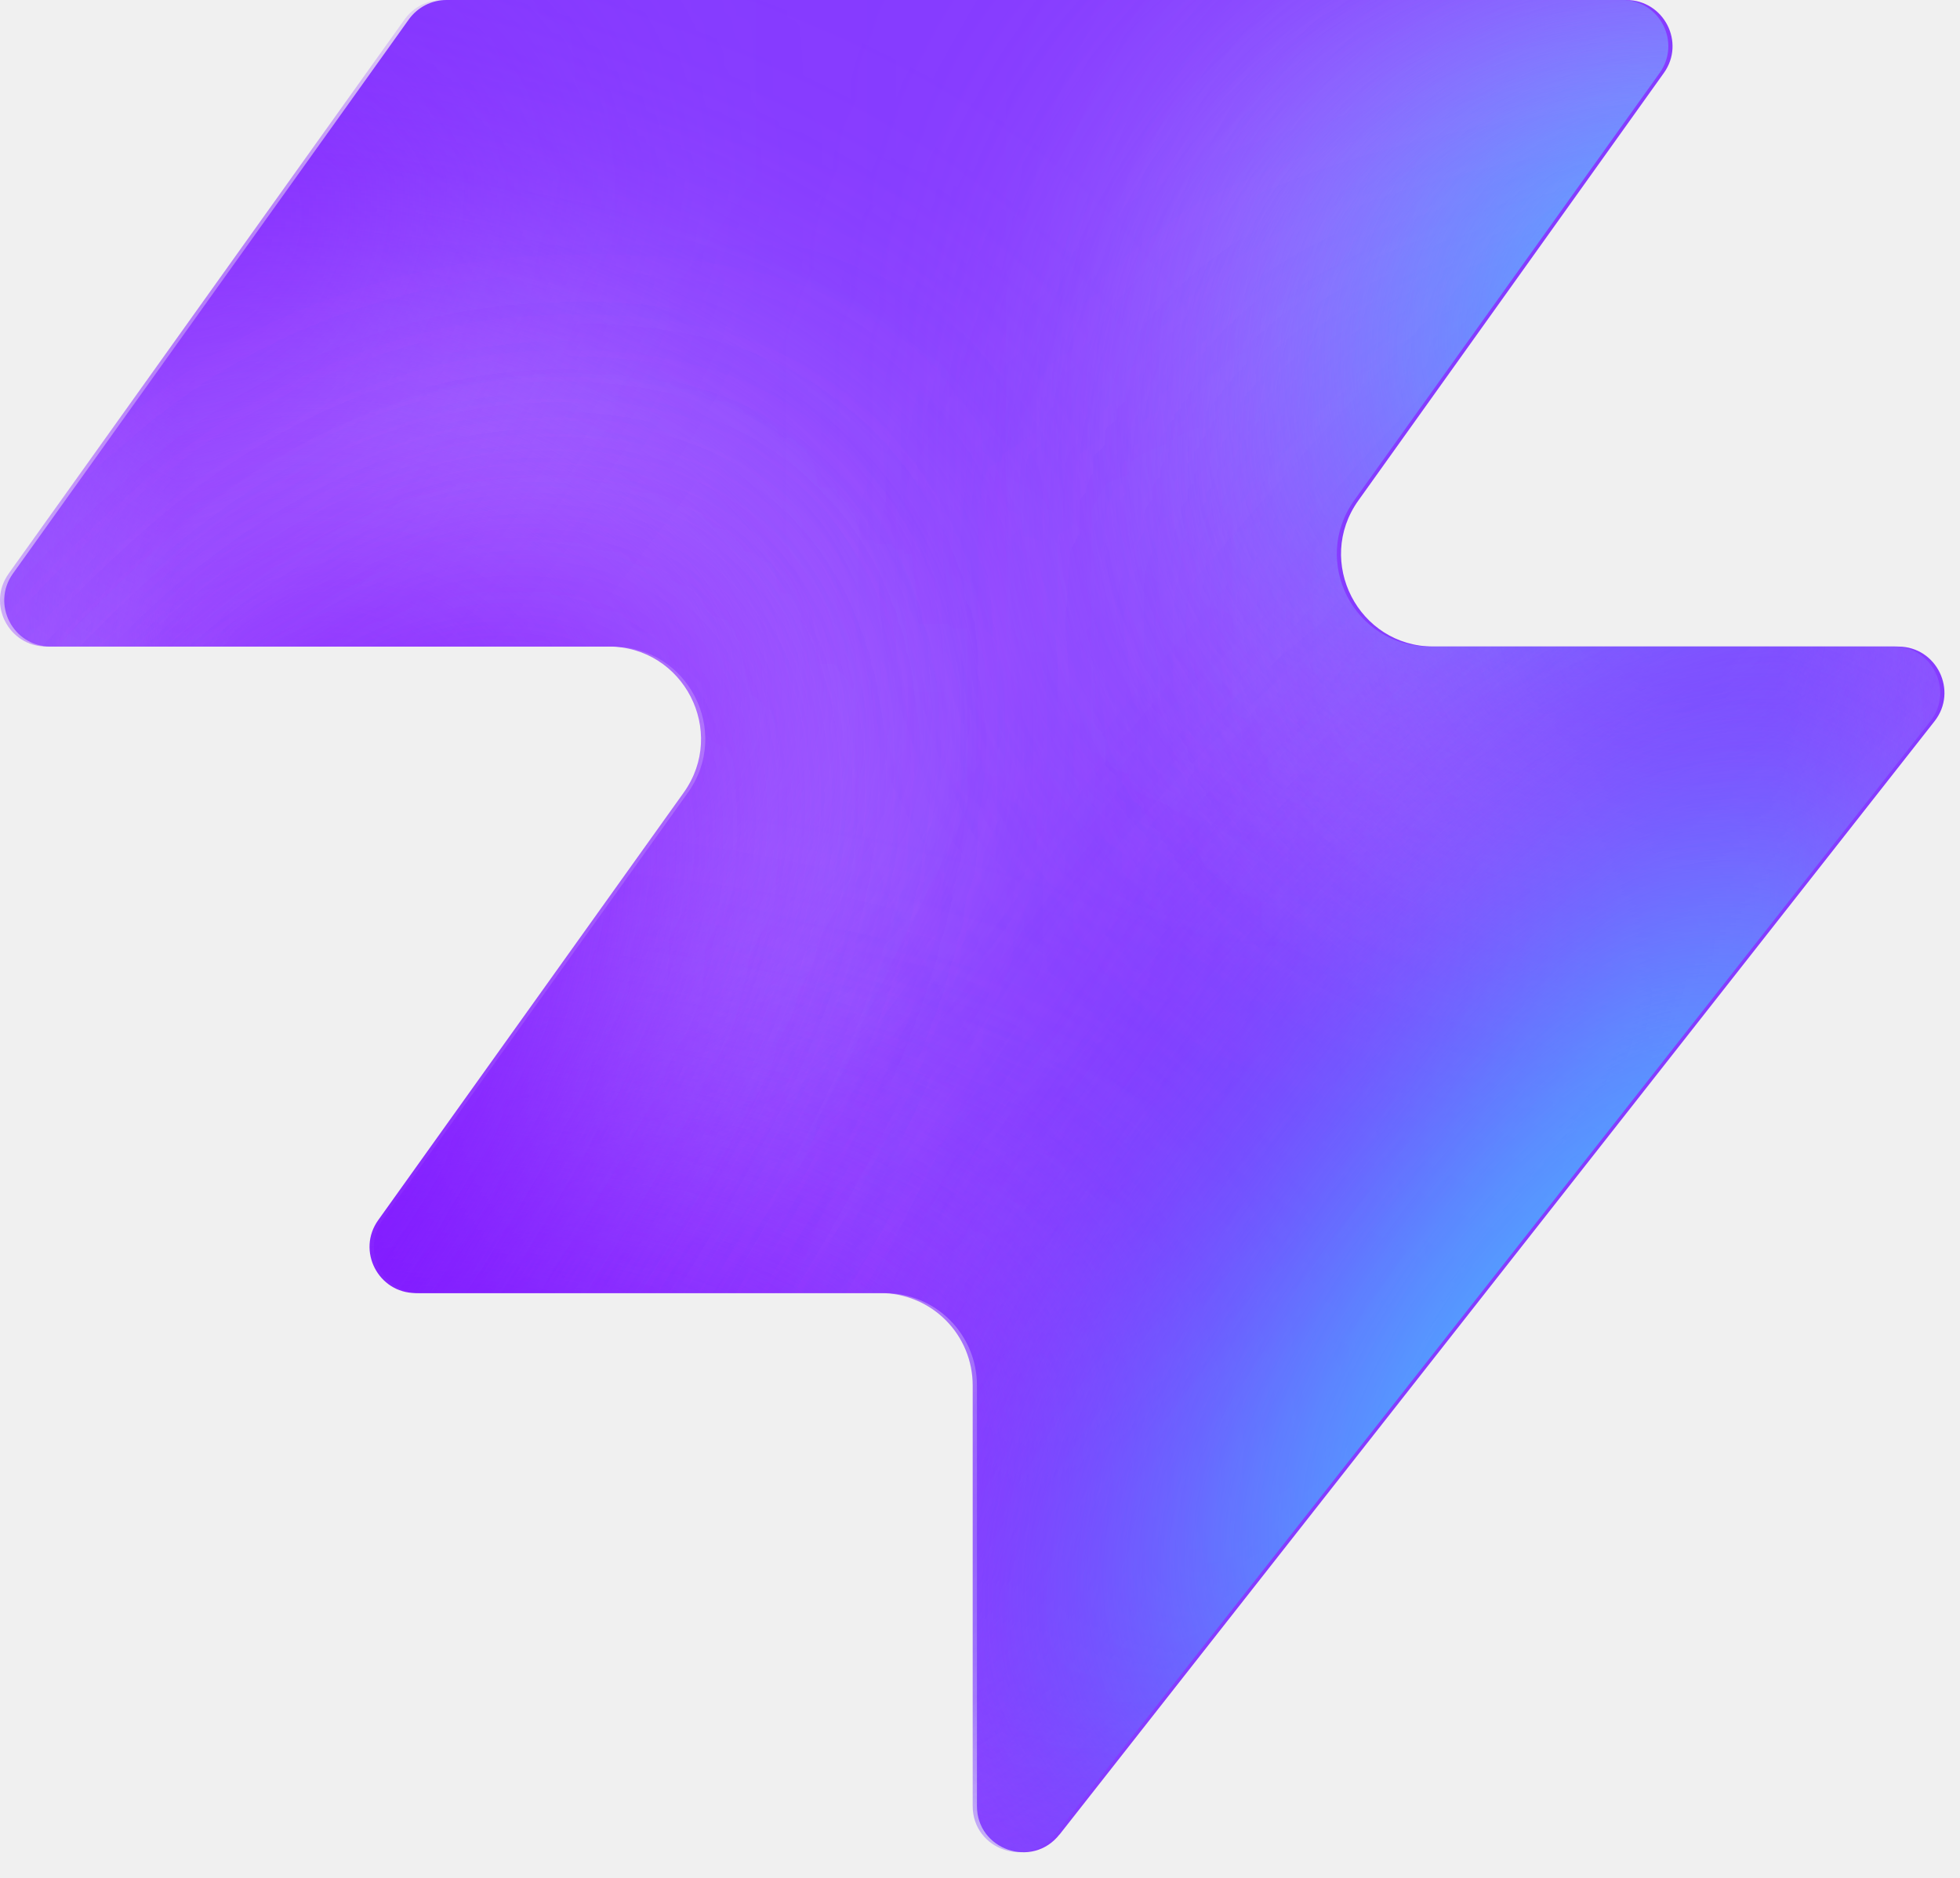
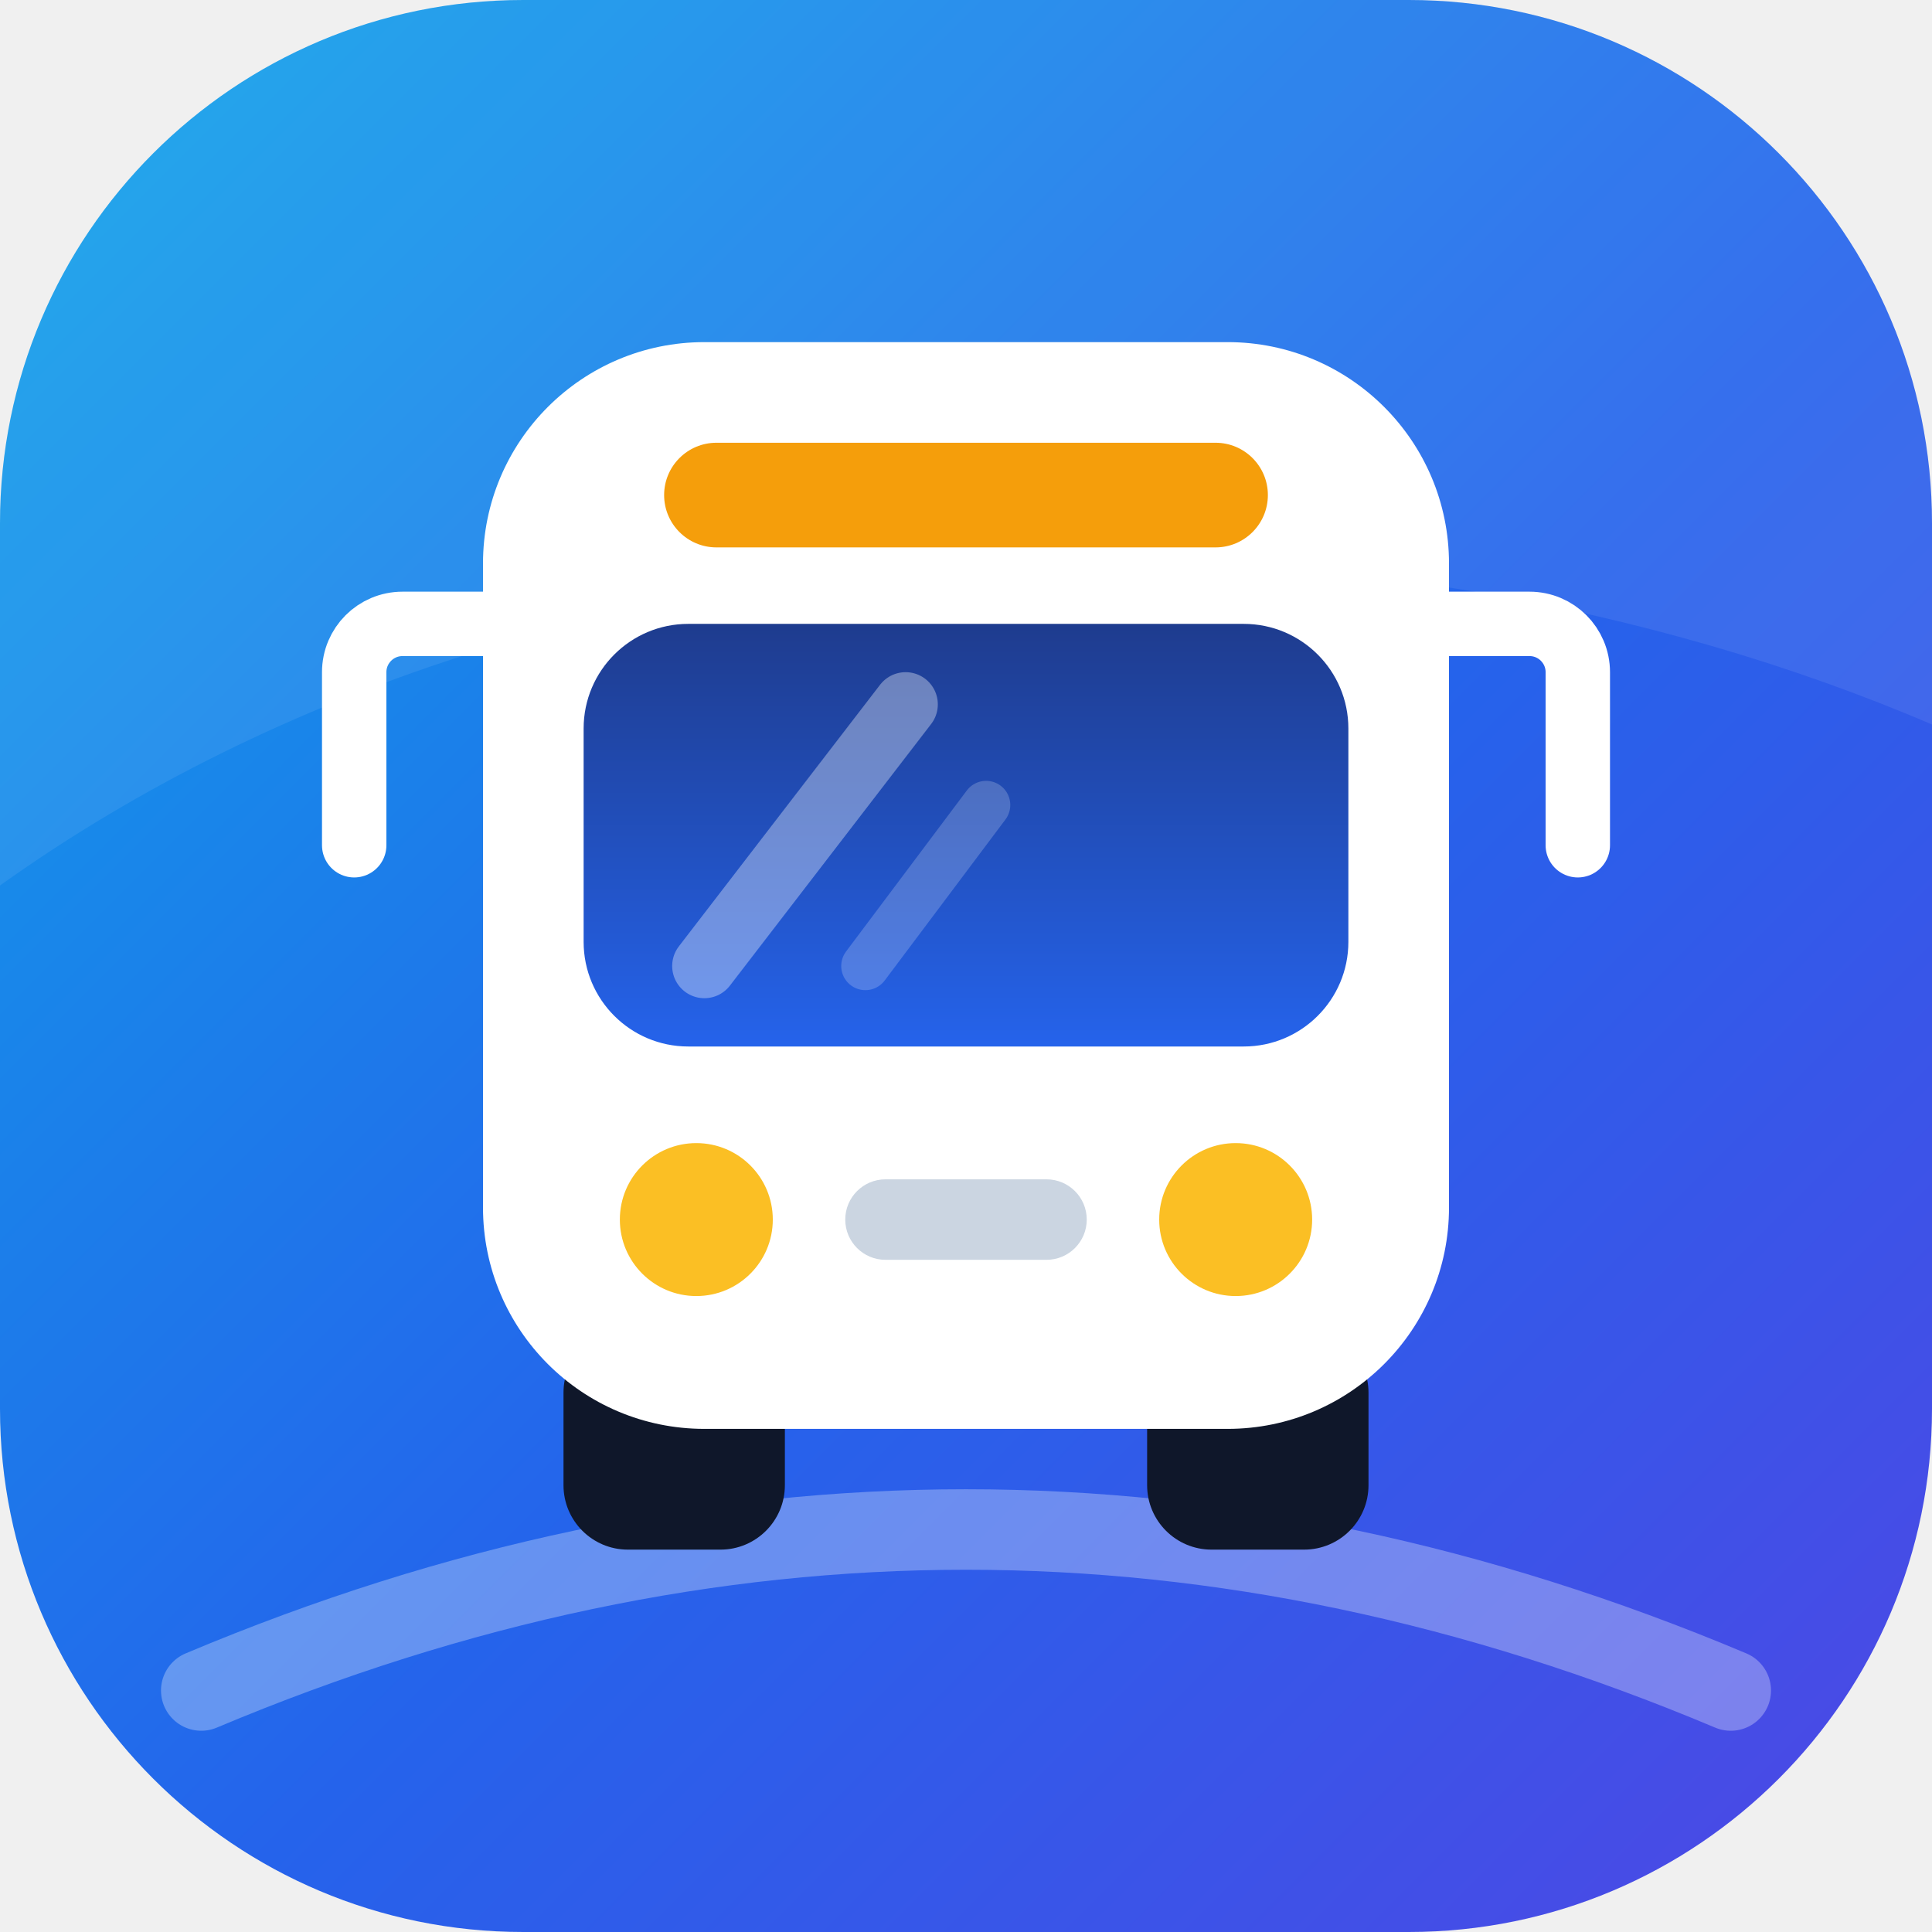
- <svg xmlns="http://www.w3.org/2000/svg" width="48" height="46" fill="none" viewBox="0 0 48 46">
-   <path fill="#863bff" d="M25.946 44.938c-.664.845-2.021.375-2.021-.698V33.937a2.26 2.26 0 0 0-2.262-2.262H10.287c-.92 0-1.456-1.04-.92-1.788l7.48-10.471c1.07-1.497 0-3.578-1.842-3.578H1.237c-.92 0-1.456-1.04-.92-1.788L10.013.474c.214-.297.556-.474.92-.474h28.894c.92 0 1.456 1.04.92 1.788l-7.48 10.471c-1.07 1.498 0 3.579 1.842 3.579h11.377c.943 0 1.473 1.088.89 1.83L25.947 44.94z" style="fill:#863bff;fill:color(display-p3 .525 .23 1);fill-opacity:1" />
-   <mask id="a" width="48" height="46" x="0" y="0" maskUnits="userSpaceOnUse" style="mask-type:alpha">
-     <path fill="#000" d="M25.842 44.938c-.664.844-2.021.375-2.021-.698V33.937a2.26 2.26 0 0 0-2.262-2.262H10.183c-.92 0-1.456-1.04-.92-1.788l7.48-10.471c1.07-1.498 0-3.579-1.842-3.579H1.133c-.92 0-1.456-1.04-.92-1.787L9.91.473c.214-.297.556-.474.92-.474h28.894c.92 0 1.456 1.04.92 1.788l-7.48 10.471c-1.07 1.498 0 3.578 1.842 3.578h11.377c.943 0 1.473 1.088.89 1.832L25.843 44.94z" style="fill:#000;fill-opacity:1" />
-   </mask>
-   <g mask="url(#a)">
-     <g filter="url(#b)">
-       <ellipse cx="5.508" cy="14.704" fill="#ede6ff" rx="5.508" ry="14.704" style="fill:#ede6ff;fill:color(display-p3 .927 .903 1);fill-opacity:1" transform="matrix(.00324 1 1 -.00324 -4.47 31.516)" />
-     </g>
-     <g filter="url(#c)">
-       <ellipse cx="10.399" cy="29.851" fill="#ede6ff" rx="10.399" ry="29.851" style="fill:#ede6ff;fill:color(display-p3 .927 .903 1);fill-opacity:1" transform="matrix(.00324 1 1 -.00324 -39.328 7.883)" />
-     </g>
-     <g filter="url(#d)">
-       <ellipse cx="5.508" cy="30.487" fill="#7e14ff" rx="5.508" ry="30.487" style="fill:#7e14ff;fill:color(display-p3 .492 .077 1);fill-opacity:1" transform="rotate(89.814 -25.913 -14.639)scale(1 -1)" />
-     </g>
-     <g filter="url(#e)">
-       <ellipse cx="5.508" cy="30.599" fill="#7e14ff" rx="5.508" ry="30.599" style="fill:#7e14ff;fill:color(display-p3 .492 .077 1);fill-opacity:1" transform="rotate(89.814 -32.644 -3.334)scale(1 -1)" />
-     </g>
-     <g filter="url(#f)">
-       <ellipse cx="5.508" cy="30.599" fill="#7e14ff" rx="5.508" ry="30.599" style="fill:#7e14ff;fill:color(display-p3 .492 .077 1);fill-opacity:1" transform="matrix(.00324 1 1 -.00324 -34.34 30.47)" />
-     </g>
-     <g filter="url(#g)">
-       <ellipse cx="14.072" cy="22.078" fill="#ede6ff" rx="14.072" ry="22.078" style="fill:#ede6ff;fill:color(display-p3 .927 .903 1);fill-opacity:1" transform="rotate(93.35 24.506 48.493)scale(-1 1)" />
-     </g>
-     <g filter="url(#h)">
-       <ellipse cx="3.47" cy="21.501" fill="#7e14ff" rx="3.47" ry="21.501" style="fill:#7e14ff;fill:color(display-p3 .492 .077 1);fill-opacity:1" transform="rotate(89.009 28.708 47.59)scale(-1 1)" />
-     </g>
-     <g filter="url(#i)">
-       <ellipse cx="3.47" cy="21.501" fill="#7e14ff" rx="3.47" ry="21.501" style="fill:#7e14ff;fill:color(display-p3 .492 .077 1);fill-opacity:1" transform="rotate(89.009 28.708 47.59)scale(-1 1)" />
-     </g>
-     <g filter="url(#j)">
-       <ellipse cx=".387" cy="8.972" fill="#7e14ff" rx="4.407" ry="29.108" style="fill:#7e14ff;fill:color(display-p3 .492 .077 1);fill-opacity:1" transform="rotate(39.51 .387 8.972)" />
-     </g>
-     <g filter="url(#k)">
-       <ellipse cx="47.523" cy="-6.092" fill="#7e14ff" rx="4.407" ry="29.108" style="fill:#7e14ff;fill:color(display-p3 .492 .077 1);fill-opacity:1" transform="rotate(37.892 47.523 -6.092)" />
-     </g>
-     <g filter="url(#l)">
-       <ellipse cx="41.412" cy="6.333" fill="#47bfff" rx="5.971" ry="9.665" style="fill:#47bfff;fill:color(display-p3 .28 .748 1);fill-opacity:1" transform="rotate(37.892 41.412 6.333)" />
-     </g>
-     <g filter="url(#m)">
-       <ellipse cx="-1.879" cy="38.332" fill="#7e14ff" rx="4.407" ry="29.108" style="fill:#7e14ff;fill:color(display-p3 .492 .077 1);fill-opacity:1" transform="rotate(37.892 -1.88 38.332)" />
-     </g>
-     <g filter="url(#n)">
-       <ellipse cx="-1.879" cy="38.332" fill="#7e14ff" rx="4.407" ry="29.108" style="fill:#7e14ff;fill:color(display-p3 .492 .077 1);fill-opacity:1" transform="rotate(37.892 -1.88 38.332)" />
-     </g>
-     <g filter="url(#o)">
-       <ellipse cx="35.651" cy="29.907" fill="#7e14ff" rx="4.407" ry="29.108" style="fill:#7e14ff;fill:color(display-p3 .492 .077 1);fill-opacity:1" transform="rotate(37.892 35.651 29.907)" />
-     </g>
-     <g filter="url(#p)">
-       <ellipse cx="38.418" cy="32.4" fill="#47bfff" rx="5.971" ry="15.297" style="fill:#47bfff;fill:color(display-p3 .28 .748 1);fill-opacity:1" transform="rotate(37.892 38.418 32.4)" />
-     </g>
-   </g>
+ <svg xmlns="http://www.w3.org/2000/svg" viewBox="0 0 48 48" role="img" aria-label="Logo hệ thống quản lý xe khách">
  <defs>
-     <filter id="b" width="60.045" height="41.654" x="-19.77" y="16.149" color-interpolation-filters="sRGB" filterUnits="userSpaceOnUse">
-       <feFlood flood-opacity="0" result="BackgroundImageFix" />
-       <feBlend in="SourceGraphic" in2="BackgroundImageFix" result="shape" />
-       <feGaussianBlur result="effect1_foregroundBlur_2002_17158" stdDeviation="7.659" />
-     </filter>
-     <filter id="c" width="90.34" height="51.437" x="-54.613" y="-7.533" color-interpolation-filters="sRGB" filterUnits="userSpaceOnUse">
-       <feFlood flood-opacity="0" result="BackgroundImageFix" />
-       <feBlend in="SourceGraphic" in2="BackgroundImageFix" result="shape" />
-       <feGaussianBlur result="effect1_foregroundBlur_2002_17158" stdDeviation="7.659" />
-     </filter>
-     <filter id="d" width="79.355" height="29.4" x="-49.64" y="2.03" color-interpolation-filters="sRGB" filterUnits="userSpaceOnUse">
-       <feFlood flood-opacity="0" result="BackgroundImageFix" />
-       <feBlend in="SourceGraphic" in2="BackgroundImageFix" result="shape" />
-       <feGaussianBlur result="effect1_foregroundBlur_2002_17158" stdDeviation="4.596" />
-     </filter>
-     <filter id="e" width="79.579" height="29.4" x="-45.045" y="20.029" color-interpolation-filters="sRGB" filterUnits="userSpaceOnUse">
-       <feFlood flood-opacity="0" result="BackgroundImageFix" />
-       <feBlend in="SourceGraphic" in2="BackgroundImageFix" result="shape" />
-       <feGaussianBlur result="effect1_foregroundBlur_2002_17158" stdDeviation="4.596" />
-     </filter>
-     <filter id="f" width="79.579" height="29.4" x="-43.513" y="21.178" color-interpolation-filters="sRGB" filterUnits="userSpaceOnUse">
-       <feFlood flood-opacity="0" result="BackgroundImageFix" />
-       <feBlend in="SourceGraphic" in2="BackgroundImageFix" result="shape" />
-       <feGaussianBlur result="effect1_foregroundBlur_2002_17158" stdDeviation="4.596" />
-     </filter>
-     <filter id="g" width="74.749" height="58.852" x="15.756" y="-17.901" color-interpolation-filters="sRGB" filterUnits="userSpaceOnUse">
-       <feFlood flood-opacity="0" result="BackgroundImageFix" />
-       <feBlend in="SourceGraphic" in2="BackgroundImageFix" result="shape" />
-       <feGaussianBlur result="effect1_foregroundBlur_2002_17158" stdDeviation="7.659" />
-     </filter>
-     <filter id="h" width="61.377" height="25.362" x="23.548" y="2.284" color-interpolation-filters="sRGB" filterUnits="userSpaceOnUse">
-       <feFlood flood-opacity="0" result="BackgroundImageFix" />
-       <feBlend in="SourceGraphic" in2="BackgroundImageFix" result="shape" />
-       <feGaussianBlur result="effect1_foregroundBlur_2002_17158" stdDeviation="4.596" />
-     </filter>
-     <filter id="i" width="61.377" height="25.362" x="23.548" y="2.284" color-interpolation-filters="sRGB" filterUnits="userSpaceOnUse">
-       <feFlood flood-opacity="0" result="BackgroundImageFix" />
-       <feBlend in="SourceGraphic" in2="BackgroundImageFix" result="shape" />
-       <feGaussianBlur result="effect1_foregroundBlur_2002_17158" stdDeviation="4.596" />
-     </filter>
-     <filter id="j" width="56.045" height="63.649" x="-27.636" y="-22.853" color-interpolation-filters="sRGB" filterUnits="userSpaceOnUse">
-       <feFlood flood-opacity="0" result="BackgroundImageFix" />
-       <feBlend in="SourceGraphic" in2="BackgroundImageFix" result="shape" />
-       <feGaussianBlur result="effect1_foregroundBlur_2002_17158" stdDeviation="4.596" />
-     </filter>
-     <filter id="k" width="54.814" height="64.646" x="20.116" y="-38.415" color-interpolation-filters="sRGB" filterUnits="userSpaceOnUse">
-       <feFlood flood-opacity="0" result="BackgroundImageFix" />
-       <feBlend in="SourceGraphic" in2="BackgroundImageFix" result="shape" />
-       <feGaussianBlur result="effect1_foregroundBlur_2002_17158" stdDeviation="4.596" />
-     </filter>
-     <filter id="l" width="33.541" height="35.313" x="24.641" y="-11.323" color-interpolation-filters="sRGB" filterUnits="userSpaceOnUse">
-       <feFlood flood-opacity="0" result="BackgroundImageFix" />
-       <feBlend in="SourceGraphic" in2="BackgroundImageFix" result="shape" />
-       <feGaussianBlur result="effect1_foregroundBlur_2002_17158" stdDeviation="4.596" />
-     </filter>
-     <filter id="m" width="54.814" height="64.646" x="-29.286" y="6.009" color-interpolation-filters="sRGB" filterUnits="userSpaceOnUse">
-       <feFlood flood-opacity="0" result="BackgroundImageFix" />
-       <feBlend in="SourceGraphic" in2="BackgroundImageFix" result="shape" />
-       <feGaussianBlur result="effect1_foregroundBlur_2002_17158" stdDeviation="4.596" />
-     </filter>
-     <filter id="n" width="54.814" height="64.646" x="-29.286" y="6.009" color-interpolation-filters="sRGB" filterUnits="userSpaceOnUse">
-       <feFlood flood-opacity="0" result="BackgroundImageFix" />
-       <feBlend in="SourceGraphic" in2="BackgroundImageFix" result="shape" />
-       <feGaussianBlur result="effect1_foregroundBlur_2002_17158" stdDeviation="4.596" />
-     </filter>
-     <filter id="o" width="54.814" height="64.646" x="8.244" y="-2.416" color-interpolation-filters="sRGB" filterUnits="userSpaceOnUse">
-       <feFlood flood-opacity="0" result="BackgroundImageFix" />
-       <feBlend in="SourceGraphic" in2="BackgroundImageFix" result="shape" />
-       <feGaussianBlur result="effect1_foregroundBlur_2002_17158" stdDeviation="4.596" />
-     </filter>
-     <filter id="p" width="39.409" height="43.623" x="18.713" y="10.588" color-interpolation-filters="sRGB" filterUnits="userSpaceOnUse">
-       <feFlood flood-opacity="0" result="BackgroundImageFix" />
-       <feBlend in="SourceGraphic" in2="BackgroundImageFix" result="shape" />
-       <feGaussianBlur result="effect1_foregroundBlur_2002_17158" stdDeviation="4.596" />
-     </filter>
+     <linearGradient id="nen" x1="0" y1="0" x2="48" y2="48" gradientUnits="userSpaceOnUse">
+       <stop offset="0" stop-color="#0ea5e9" />
+       <stop offset="0.55" stop-color="#2563eb" />
+       <stop offset="1" stop-color="#4f46e5" />
+     </linearGradient>
+     <linearGradient id="kinh" x1="0" y1="15" x2="0" y2="26" gradientUnits="userSpaceOnUse">
+       <stop offset="0" stop-color="#1e3a8a" />
+       <stop offset="1" stop-color="#2563eb" />
+     </linearGradient>
  </defs>
+   <rect width="48" height="48" rx="13" fill="url(#nen)" />
+   <path d="M0 13 A13 13 0 0 1 13 0 H35 A13 13 0 0 1 48 13 V18 C34 12 14 12 0 22 Z" fill="#fff" opacity=".08" />
+   <path d="M5 42 Q24 34 43 42" fill="none" stroke="#fff" stroke-opacity=".3" stroke-width="2" stroke-linecap="round" />
+   <path d="M12.5 15.5 H10 a1.2 1.2 0 0 0 -1.2 1.2 V21" fill="none" stroke="#fff" stroke-width="1.6" stroke-linecap="round" />
+   <path d="M35.5 15.5 H38 a1.2 1.2 0 0 1 1.2 1.2 V21" fill="none" stroke="#fff" stroke-width="1.6" stroke-linecap="round" />
+   <rect x="14" y="33" width="5.5" height="5.5" rx="1.6" fill="#0f172a" />
+   <rect x="28.5" y="33" width="5.5" height="5.5" rx="1.6" fill="#0f172a" />
+   <rect x="12" y="8.5" width="24" height="27" rx="5.5" fill="#fff" />
+   <rect x="16.5" y="11" width="15" height="2.6" rx="1.3" fill="#f59e0b" />
+   <rect x="14.5" y="15.5" width="19" height="10.5" rx="2.6" fill="url(#kinh)" />
+   <path d="M17.5 24 L22.5 17.5" stroke="#fff" stroke-opacity=".35" stroke-width="1.6" stroke-linecap="round" />
+   <path d="M21.5 24 L24.5 20" stroke="#fff" stroke-opacity=".2" stroke-width="1.2" stroke-linecap="round" />
+   <circle cx="17.3" cy="30.3" r="1.9" fill="#fbbf24" />
+   <circle cx="30.7" cy="30.3" r="1.9" fill="#fbbf24" />
+   <rect x="21" y="29.3" width="6" height="2" rx="1" fill="#cbd5e1" />
</svg>
